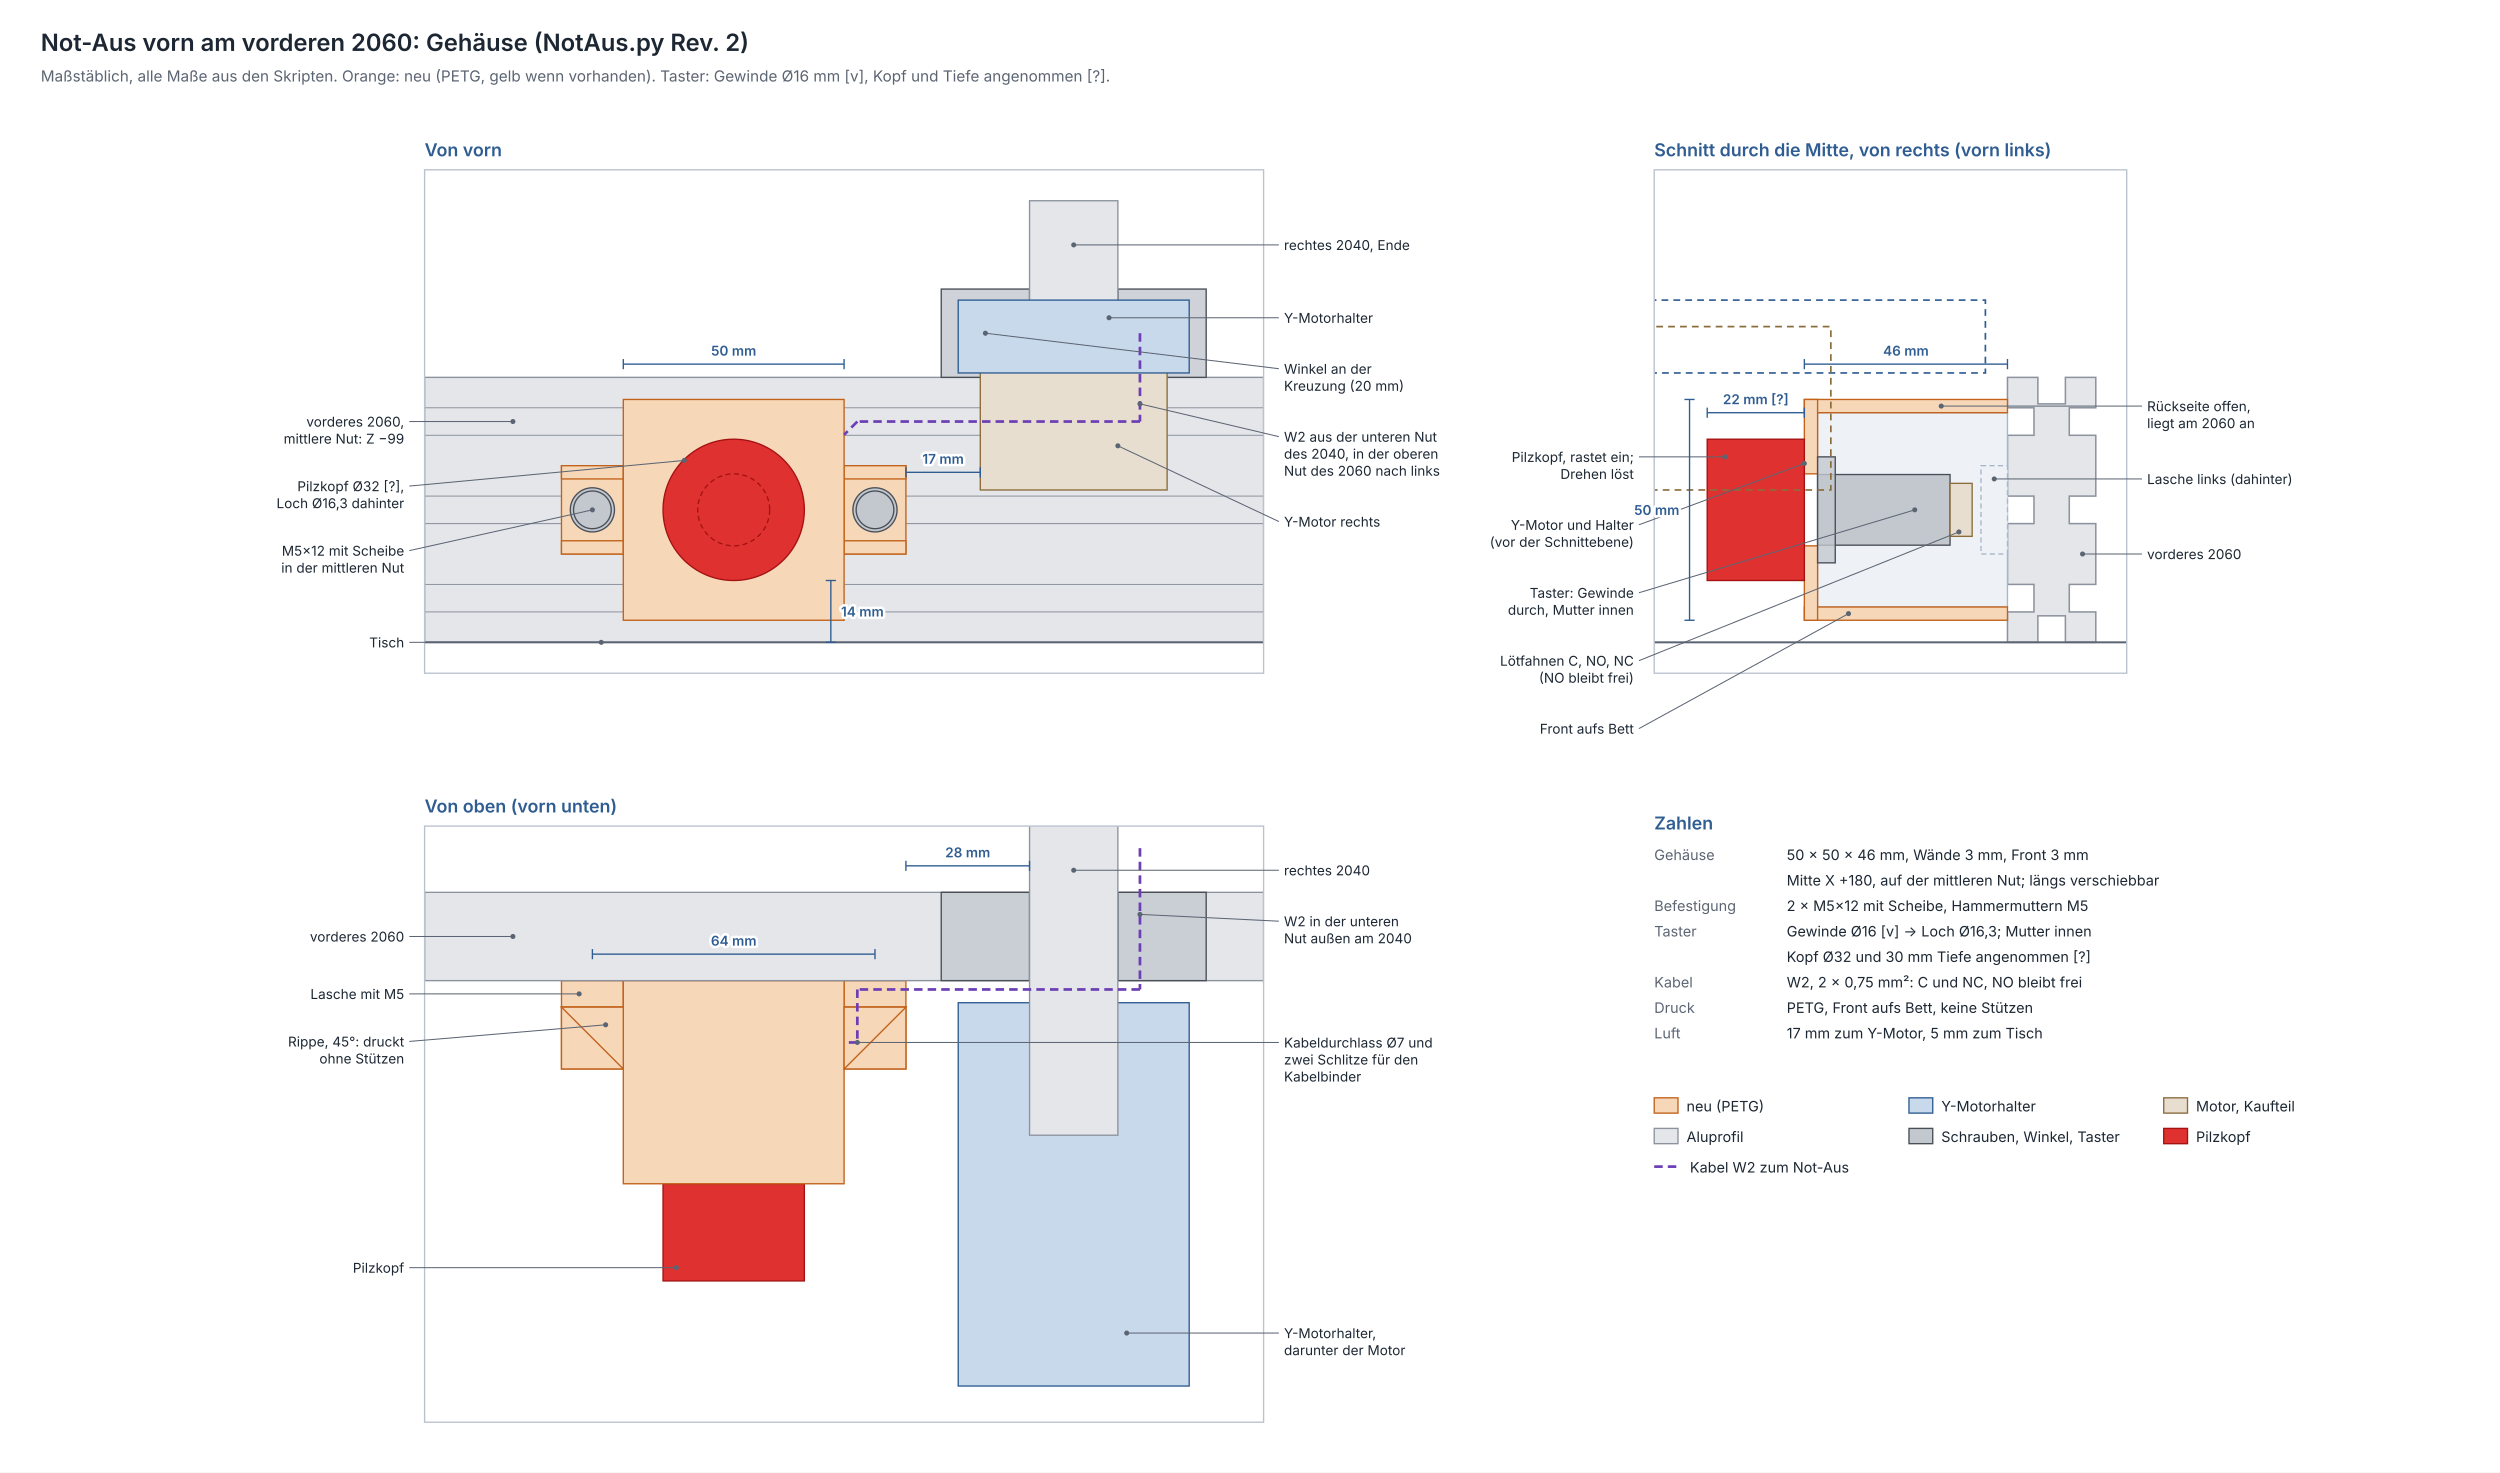
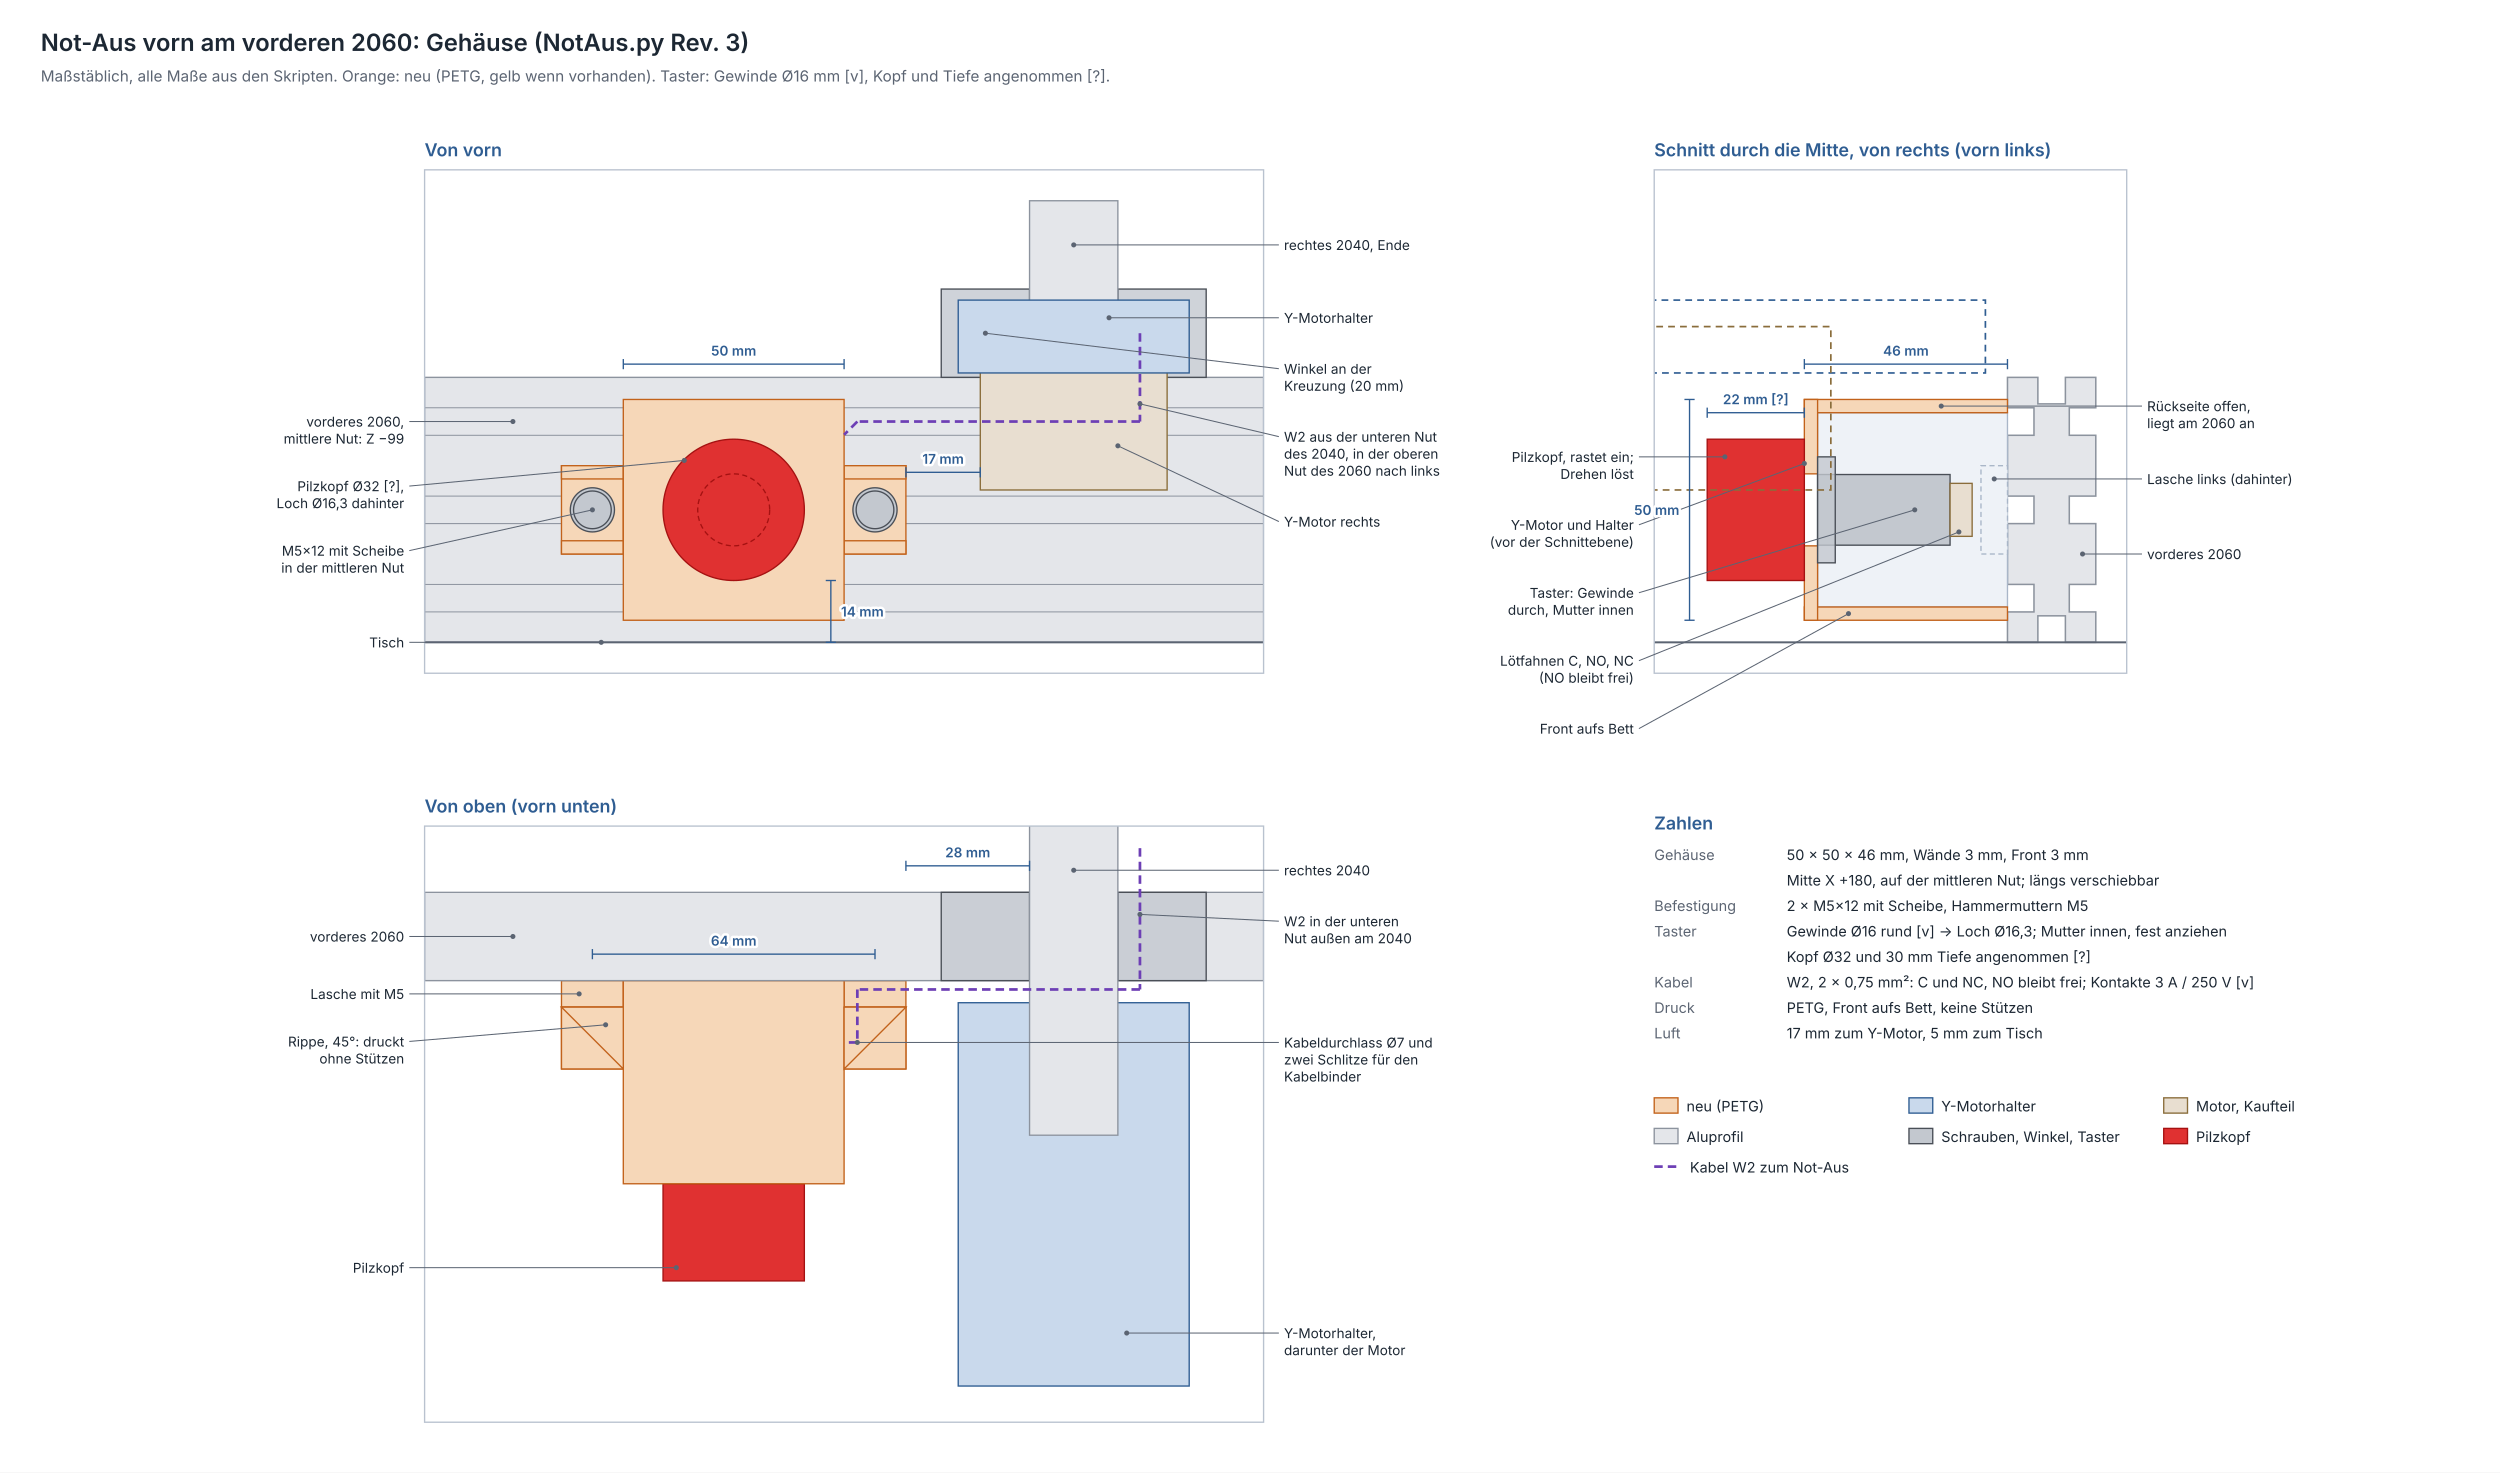
<svg xmlns="http://www.w3.org/2000/svg" width="1472" height="867" viewBox="0 0 1472 867" font-family="Inter, Helvetica, Arial, sans-serif">
  <rect width="1472" height="867" fill="#ffffff" />
-   <text x="24.0" y="30.0" font-size="14" fill="#1c2733" text-anchor="start" font-weight="600">Not-Aus vorn am vorderen 2060: Gehäuse (NotAus.py Rev. 2)</text>
+   <text x="24.0" y="30.0" font-size="14" fill="#1c2733" text-anchor="start" font-weight="600">Not-Aus vorn am vorderen 2060: Gehäuse (NotAus.py Rev. 3)</text>
  <text x="24.0" y="48.0" font-size="9" fill="#5b6472" text-anchor="start">Maßstäblich, alle Maße aus den Skripten. Orange: neu (PETG, gelb wenn vorhanden). Taster: Gewinde Ø16 mm [v], Kopf und Tiefe angenommen [?].</text>
  <clipPath id="vorn">
    <rect x="250.0" y="100.0" width="494.0" height="296.4" />
  </clipPath>
  <g clip-path="url(#vorn)">
    <rect x="250.0" y="222.2" width="494.0" height="156.0" fill="#e4e6ea" stroke="#8c939e" stroke-width="0.8" />
    <rect x="554.2" y="170.2" width="52.0" height="52.0" fill="#c3c8cf" stroke="#4a4f57" stroke-width="0.8" fill-opacity="0.8" />
    <rect x="658.2" y="170.2" width="52.0" height="52.0" fill="#c3c8cf" stroke="#4a4f57" stroke-width="0.8" fill-opacity="0.8" />
    <line x1="250.0" y1="256.3" x2="744.0" y2="256.3" stroke="#8c939e" stroke-width="0.6" />
    <line x1="250.0" y1="240.1" x2="744.0" y2="240.1" stroke="#8c939e" stroke-width="0.6" />
    <line x1="250.0" y1="308.3" x2="744.0" y2="308.3" stroke="#8c939e" stroke-width="0.6" />
    <line x1="250.0" y1="292.1" x2="744.0" y2="292.1" stroke="#8c939e" stroke-width="0.6" />
    <line x1="250.0" y1="360.3" x2="744.0" y2="360.3" stroke="#8c939e" stroke-width="0.6" />
    <line x1="250.0" y1="344.1" x2="744.0" y2="344.1" stroke="#8c939e" stroke-width="0.6" />
    <rect x="330.6" y="274.2" width="36.4" height="52.0" fill="#f6d7b8" stroke="#c2621b" stroke-width="0.8" />
    <rect x="497.0" y="274.2" width="36.4" height="52.0" fill="#f6d7b8" stroke="#c2621b" stroke-width="0.8" />
    <rect x="330.6" y="318.4" width="36.4" height="7.8" fill="#f6d7b8" stroke="#c2621b" stroke-width="0.8" />
    <rect x="330.6" y="274.2" width="36.4" height="7.8" fill="#f6d7b8" stroke="#c2621b" stroke-width="0.8" />
    <rect x="497.0" y="318.4" width="36.4" height="7.8" fill="#f6d7b8" stroke="#c2621b" stroke-width="0.8" />
    <rect x="497.0" y="274.2" width="36.4" height="7.8" fill="#f6d7b8" stroke="#c2621b" stroke-width="0.8" />
    <rect x="606.2" y="118.2" width="52.0" height="104.0" fill="#e4e6ea" stroke="#8c939e" stroke-width="0.8" />
    <rect x="367.0" y="235.2" width="130.0" height="130.0" fill="#f6d7b8" stroke="#c2621b" stroke-width="0.8" />
    <rect x="577.2" y="192.3" width="110.0" height="96.2" fill="#e8ded0" stroke="#8a6d3b" stroke-width="0.8" />
    <rect x="564.2" y="176.7" width="136.0" height="42.9" fill="#c9d9ec" stroke="#2f5d92" stroke-width="0.8" />
    <circle cx="348.8" cy="300.2" r="13.0" fill="#c3c8cf" stroke="#4a4f57" stroke-width="0.8" />
    <circle cx="515.2" cy="300.2" r="13.0" fill="#c3c8cf" stroke="#4a4f57" stroke-width="0.8" />
    <circle cx="348.8" cy="300.2" r="11.1" fill="#c3c8cf" stroke="#4a4f57" stroke-width="0.8" />
    <circle cx="515.2" cy="300.2" r="11.1" fill="#c3c8cf" stroke="#4a4f57" stroke-width="0.8" />
    <circle cx="432.0" cy="300.2" r="41.6" fill="#e03131" stroke="#a51111" stroke-width="0.8" />
    <circle cx="432.0" cy="300.2" r="21.2" fill="none" stroke="#a51111" stroke-width="0.8" stroke-dasharray="3 2" />
    <line x1="250.0" y1="378.2" x2="744.0" y2="378.2" stroke="#5b6472" stroke-width="1.2" />
    <line x1="671.2" y1="196.2" x2="671.2" y2="248.2" stroke="#6d3fb5" stroke-width="1.6" stroke-dasharray="5 3" />
    <line x1="671.2" y1="248.2" x2="504.8" y2="248.2" stroke="#6d3fb5" stroke-width="1.6" stroke-dasharray="5 3" />
    <line x1="504.8" y1="248.2" x2="497.0" y2="256.0" stroke="#6d3fb5" stroke-width="1.6" stroke-dasharray="5 3" />
  </g>
  <rect x="250.0" y="100.0" width="494.0" height="296.4" fill="none" stroke="#b9c2cf" stroke-width="0.8" />
  <text x="250.0" y="92.0" font-size="10.5" fill="#2f5d92" text-anchor="start" font-weight="600">Von vorn</text>
  <line x1="302.0" y1="248.2" x2="241.0" y2="248.2" stroke="#5b6472" stroke-width="0.6" />
  <circle cx="302.0" cy="248.2" r="1.5" fill="#5b6472" />
  <text x="238.0" y="251.2" font-size="8.0" fill="#1c2733" text-anchor="end" stroke="#ffffff" stroke-width="3" stroke-linejoin="round" paint-order="stroke">vorderes 2060,</text>
  <text x="238.0" y="261.2" font-size="8.0" fill="#1c2733" text-anchor="end" stroke="#ffffff" stroke-width="3" stroke-linejoin="round" paint-order="stroke">mittlere Nut: Z −99</text>
  <line x1="402.9" y1="271.1" x2="241.0" y2="286.2" stroke="#5b6472" stroke-width="0.6" />
  <circle cx="402.9" cy="271.1" r="1.5" fill="#5b6472" />
  <text x="238.0" y="289.2" font-size="8.0" fill="#1c2733" text-anchor="end" stroke="#ffffff" stroke-width="3" stroke-linejoin="round" paint-order="stroke">Pilzkopf Ø32 [?],</text>
  <text x="238.0" y="299.2" font-size="8.0" fill="#1c2733" text-anchor="end" stroke="#ffffff" stroke-width="3" stroke-linejoin="round" paint-order="stroke">Loch Ø16,3 dahinter</text>
  <line x1="348.8" y1="300.2" x2="241.0" y2="324.2" stroke="#5b6472" stroke-width="0.6" />
  <circle cx="348.8" cy="300.2" r="1.5" fill="#5b6472" />
  <text x="238.0" y="327.2" font-size="8.0" fill="#1c2733" text-anchor="end" stroke="#ffffff" stroke-width="3" stroke-linejoin="round" paint-order="stroke">M5×12 mit Scheibe</text>
  <text x="238.0" y="337.2" font-size="8.0" fill="#1c2733" text-anchor="end" stroke="#ffffff" stroke-width="3" stroke-linejoin="round" paint-order="stroke">in der mittleren Nut</text>
  <line x1="354.0" y1="378.2" x2="241.0" y2="378.2" stroke="#5b6472" stroke-width="0.6" />
  <circle cx="354.0" cy="378.2" r="1.5" fill="#5b6472" />
  <text x="238.0" y="381.2" font-size="8.0" fill="#1c2733" text-anchor="end" stroke="#ffffff" stroke-width="3" stroke-linejoin="round" paint-order="stroke">Tisch</text>
  <line x1="632.2" y1="144.2" x2="753.0" y2="144.2" stroke="#5b6472" stroke-width="0.6" />
  <circle cx="632.2" cy="144.2" r="1.5" fill="#5b6472" />
  <text x="756.0" y="147.2" font-size="8.0" fill="#1c2733" text-anchor="start" stroke="#ffffff" stroke-width="3" stroke-linejoin="round" paint-order="stroke">rechtes 2040, Ende</text>
  <line x1="653.0" y1="187.1" x2="753.0" y2="187.1" stroke="#5b6472" stroke-width="0.6" />
  <circle cx="653.0" cy="187.1" r="1.5" fill="#5b6472" />
  <text x="756.0" y="190.1" font-size="8.0" fill="#1c2733" text-anchor="start" stroke="#ffffff" stroke-width="3" stroke-linejoin="round" paint-order="stroke">Y-Motorhalter</text>
  <line x1="580.2" y1="196.2" x2="753.0" y2="217.1" stroke="#5b6472" stroke-width="0.6" />
  <circle cx="580.2" cy="196.2" r="1.5" fill="#5b6472" />
  <text x="756.0" y="220.1" font-size="8.0" fill="#1c2733" text-anchor="start" stroke="#ffffff" stroke-width="3" stroke-linejoin="round" paint-order="stroke">Winkel an der</text>
  <text x="756.0" y="230.1" font-size="8.0" fill="#1c2733" text-anchor="start" stroke="#ffffff" stroke-width="3" stroke-linejoin="round" paint-order="stroke">Kreuzung (20 mm)</text>
  <line x1="671.2" y1="237.8" x2="753.0" y2="257.1" stroke="#5b6472" stroke-width="0.6" />
  <circle cx="671.2" cy="237.8" r="1.5" fill="#5b6472" />
  <text x="756.0" y="260.1" font-size="8.0" fill="#1c2733" text-anchor="start" stroke="#ffffff" stroke-width="3" stroke-linejoin="round" paint-order="stroke">W2 aus der unteren Nut</text>
  <text x="756.0" y="270.1" font-size="8.0" fill="#1c2733" text-anchor="start" stroke="#ffffff" stroke-width="3" stroke-linejoin="round" paint-order="stroke">des 2040, in der oberen</text>
  <text x="756.0" y="280.1" font-size="8.0" fill="#1c2733" text-anchor="start" stroke="#ffffff" stroke-width="3" stroke-linejoin="round" paint-order="stroke">Nut des 2060 nach links</text>
  <line x1="658.2" y1="262.5" x2="753.0" y2="307.1" stroke="#5b6472" stroke-width="0.6" />
  <circle cx="658.2" cy="262.5" r="1.5" fill="#5b6472" />
  <text x="756.0" y="310.1" font-size="8.0" fill="#1c2733" text-anchor="start" stroke="#ffffff" stroke-width="3" stroke-linejoin="round" paint-order="stroke">Y-Motor rechts</text>
  <line x1="367.0" y1="214.4" x2="497.0" y2="214.4" stroke="#2f5d92" stroke-width="0.8" />
  <line x1="367.0" y1="211.4" x2="367.0" y2="217.4" stroke="#2f5d92" stroke-width="0.8" />
  <line x1="497.0" y1="211.4" x2="497.0" y2="217.4" stroke="#2f5d92" stroke-width="0.8" />
  <text x="432.0" y="209.4" font-size="8.0" fill="#2f5d92" text-anchor="middle" font-weight="600" stroke="#ffffff" stroke-width="3" stroke-linejoin="round" paint-order="stroke">50 mm</text>
  <line x1="533.4" y1="278.1" x2="577.2" y2="278.1" stroke="#2f5d92" stroke-width="0.8" />
  <line x1="533.4" y1="275.1" x2="533.4" y2="281.1" stroke="#2f5d92" stroke-width="0.8" />
  <line x1="577.2" y1="275.1" x2="577.2" y2="281.1" stroke="#2f5d92" stroke-width="0.8" />
  <text x="555.3" y="273.1" font-size="8.0" fill="#2f5d92" text-anchor="middle" font-weight="600" stroke="#ffffff" stroke-width="3" stroke-linejoin="round" paint-order="stroke">17 mm</text>
  <line x1="489.2" y1="378.2" x2="489.2" y2="341.8" stroke="#2f5d92" stroke-width="0.8" />
  <line x1="486.2" y1="378.2" x2="492.2" y2="378.2" stroke="#2f5d92" stroke-width="0.8" />
  <line x1="486.2" y1="341.8" x2="492.2" y2="341.8" stroke="#2f5d92" stroke-width="0.8" />
  <text x="495.2" y="363.0" font-size="8.0" fill="#2f5d92" text-anchor="start" font-weight="600" stroke="#ffffff" stroke-width="3" stroke-linejoin="round" paint-order="stroke">14 mm</text>
  <clipPath id="schnitt">
    <rect x="974.0" y="100.0" width="278.2" height="296.4" />
  </clipPath>
  <g clip-path="url(#schnitt)">
    <polygon points="1234.0,378.2 1216.1,378.2 1216.1,362.6 1199.9,362.6 1199.9,378.2 1182.0,378.2 1182.0,360.3 1197.6,360.3 1197.6,344.1 1182.0,344.1 1182.0,308.3 1197.6,308.3 1197.6,292.1 1182.0,292.1 1182.0,256.3 1197.6,256.3 1197.6,240.1 1182.0,240.1 1182.0,222.2 1199.9,222.2 1199.9,237.8 1216.1,237.8 1216.1,222.2 1234.0,222.2 1234.0,240.1 1218.4,240.1 1218.4,256.3 1234.0,256.3 1234.0,292.1 1218.4,292.1 1218.4,308.3 1234.0,308.3 1234.0,344.1 1218.4,344.1 1218.4,360.3 1234.0,360.3" fill="#e4e6ea" stroke="#8c939e" stroke-width="0.9" />
    <rect x="1070.2" y="243.0" width="111.8" height="114.4" fill="#eef2f7" stroke="#a9b6c8" stroke-width="0.8" />
    <rect x="1166.4" y="274.2" width="15.6" height="52.0" fill="#eef2f7" stroke="#a9b6c8" stroke-width="0.8" stroke-dasharray="3 2" />
    <rect x="1062.4" y="235.2" width="119.6" height="7.8" fill="#f6d7b8" stroke="#c2621b" stroke-width="0.8" />
    <rect x="1062.4" y="357.4" width="119.6" height="7.8" fill="#f6d7b8" stroke="#c2621b" stroke-width="0.8" />
    <rect x="1062.4" y="235.2" width="7.8" height="43.8" fill="#f6d7b8" stroke="#c2621b" stroke-width="0.8" />
    <rect x="1062.4" y="321.4" width="7.8" height="43.8" fill="#f6d7b8" stroke="#c2621b" stroke-width="0.8" />
    <rect x="1070.2" y="279.4" width="78.0" height="41.6" fill="#c3c8cf" stroke="#4a4f57" stroke-width="0.8" />
    <rect x="1070.2" y="269.0" width="10.4" height="62.4" fill="#c3c8cf" stroke="#4a4f57" stroke-width="0.8" fill-opacity="0.8" />
    <rect x="1005.2" y="258.6" width="57.2" height="83.2" fill="#e03131" stroke="#a51111" stroke-width="0.8" />
    <rect x="1148.2" y="284.6" width="13.0" height="31.2" fill="#e8ded0" stroke="#8a6d3b" stroke-width="0.8" />
    <line x1="1252.2" y1="378.2" x2="974.0" y2="378.2" stroke="#5b6472" stroke-width="1.2" />
    <rect x="943.3" y="176.7" width="225.7" height="42.9" fill="none" stroke="#2f5d92" stroke-width="1.0" stroke-dasharray="4 3" />
    <rect x="947.2" y="192.3" width="130.8" height="96.2" fill="none" stroke="#8a6d3b" stroke-width="1.0" stroke-dasharray="4 3" />
  </g>
  <rect x="974.0" y="100.0" width="278.2" height="296.4" fill="none" stroke="#b9c2cf" stroke-width="0.8" />
  <text x="974.0" y="92.0" font-size="10.5" fill="#2f5d92" text-anchor="start" font-weight="600">Schnitt durch die Mitte, von rechts (vorn links)</text>
  <line x1="1015.6" y1="269.0" x2="965.0" y2="269.0" stroke="#5b6472" stroke-width="0.6" />
  <circle cx="1015.6" cy="269.0" r="1.5" fill="#5b6472" />
  <text x="962.0" y="272.0" font-size="8.0" fill="#1c2733" text-anchor="end" stroke="#ffffff" stroke-width="3" stroke-linejoin="round" paint-order="stroke">Pilzkopf, rastet ein;</text>
  <text x="962.0" y="282.0" font-size="8.0" fill="#1c2733" text-anchor="end" stroke="#ffffff" stroke-width="3" stroke-linejoin="round" paint-order="stroke">Drehen löst</text>
  <line x1="1062.4" y1="272.9" x2="965.0" y2="309.0" stroke="#5b6472" stroke-width="0.6" />
  <circle cx="1062.4" cy="272.9" r="1.5" fill="#5b6472" />
  <text x="962.0" y="312.0" font-size="8.0" fill="#1c2733" text-anchor="end" stroke="#ffffff" stroke-width="3" stroke-linejoin="round" paint-order="stroke">Y-Motor und Halter</text>
  <text x="962.0" y="322.0" font-size="8.0" fill="#1c2733" text-anchor="end" stroke="#ffffff" stroke-width="3" stroke-linejoin="round" paint-order="stroke">(vor der Schnittebene)</text>
  <line x1="1127.4" y1="300.2" x2="965.0" y2="349.0" stroke="#5b6472" stroke-width="0.6" />
  <circle cx="1127.4" cy="300.2" r="1.5" fill="#5b6472" />
  <text x="962.0" y="352.0" font-size="8.0" fill="#1c2733" text-anchor="end" stroke="#ffffff" stroke-width="3" stroke-linejoin="round" paint-order="stroke">Taster: Gewinde</text>
  <text x="962.0" y="362.0" font-size="8.0" fill="#1c2733" text-anchor="end" stroke="#ffffff" stroke-width="3" stroke-linejoin="round" paint-order="stroke">durch, Mutter innen</text>
  <line x1="1153.4" y1="313.2" x2="965.0" y2="389.0" stroke="#5b6472" stroke-width="0.6" />
  <circle cx="1153.4" cy="313.2" r="1.5" fill="#5b6472" />
  <text x="962.0" y="392.0" font-size="8.0" fill="#1c2733" text-anchor="end" stroke="#ffffff" stroke-width="3" stroke-linejoin="round" paint-order="stroke">Lötfahnen C, NO, NC</text>
  <text x="962.0" y="402.0" font-size="8.0" fill="#1c2733" text-anchor="end" stroke="#ffffff" stroke-width="3" stroke-linejoin="round" paint-order="stroke">(NO bleibt frei)</text>
  <line x1="1088.4" y1="361.3" x2="965.0" y2="429.0" stroke="#5b6472" stroke-width="0.6" />
  <circle cx="1088.4" cy="361.3" r="1.5" fill="#5b6472" />
  <text x="962.0" y="432.0" font-size="8.0" fill="#1c2733" text-anchor="end" stroke="#ffffff" stroke-width="3" stroke-linejoin="round" paint-order="stroke">Front aufs Bett</text>
  <line x1="1143.0" y1="239.1" x2="1261.2" y2="239.1" stroke="#5b6472" stroke-width="0.6" />
  <circle cx="1143.0" cy="239.1" r="1.5" fill="#5b6472" />
  <text x="1264.2" y="242.1" font-size="8.0" fill="#1c2733" text-anchor="start" stroke="#ffffff" stroke-width="3" stroke-linejoin="round" paint-order="stroke">Rückseite offen,</text>
  <text x="1264.2" y="252.1" font-size="8.0" fill="#1c2733" text-anchor="start" stroke="#ffffff" stroke-width="3" stroke-linejoin="round" paint-order="stroke">liegt am 2060 an</text>
  <line x1="1174.2" y1="282.0" x2="1261.2" y2="282.0" stroke="#5b6472" stroke-width="0.6" />
  <circle cx="1174.2" cy="282.0" r="1.5" fill="#5b6472" />
  <text x="1264.2" y="285.0" font-size="8.0" fill="#1c2733" text-anchor="start" stroke="#ffffff" stroke-width="3" stroke-linejoin="round" paint-order="stroke">Lasche links (dahinter)</text>
  <line x1="1226.2" y1="326.2" x2="1261.2" y2="326.2" stroke="#5b6472" stroke-width="0.6" />
  <circle cx="1226.2" cy="326.2" r="1.5" fill="#5b6472" />
  <text x="1264.2" y="329.2" font-size="8.0" fill="#1c2733" text-anchor="start" stroke="#ffffff" stroke-width="3" stroke-linejoin="round" paint-order="stroke">vorderes 2060</text>
  <line x1="1182.0" y1="214.4" x2="1062.4" y2="214.4" stroke="#2f5d92" stroke-width="0.8" />
  <line x1="1182.0" y1="211.4" x2="1182.0" y2="217.4" stroke="#2f5d92" stroke-width="0.8" />
  <line x1="1062.4" y1="211.4" x2="1062.4" y2="217.4" stroke="#2f5d92" stroke-width="0.8" />
  <text x="1122.2" y="209.4" font-size="8.0" fill="#2f5d92" text-anchor="middle" font-weight="600" stroke="#ffffff" stroke-width="3" stroke-linejoin="round" paint-order="stroke">46 mm</text>
  <line x1="1062.4" y1="243.0" x2="1005.2" y2="243.0" stroke="#2f5d92" stroke-width="0.8" />
  <line x1="1062.4" y1="240.0" x2="1062.4" y2="246.0" stroke="#2f5d92" stroke-width="0.8" />
  <line x1="1005.2" y1="240.0" x2="1005.2" y2="246.0" stroke="#2f5d92" stroke-width="0.8" />
  <text x="1033.8" y="238.0" font-size="8.0" fill="#2f5d92" text-anchor="middle" font-weight="600" stroke="#ffffff" stroke-width="3" stroke-linejoin="round" paint-order="stroke">22 mm [?]</text>
  <line x1="994.8" y1="365.2" x2="994.8" y2="235.2" stroke="#2f5d92" stroke-width="0.8" />
  <line x1="991.8" y1="365.2" x2="997.8" y2="365.2" stroke="#2f5d92" stroke-width="0.8" />
  <line x1="991.8" y1="235.2" x2="997.8" y2="235.2" stroke="#2f5d92" stroke-width="0.8" />
  <text x="988.8" y="303.2" font-size="8.0" fill="#2f5d92" text-anchor="end" font-weight="600" stroke="#ffffff" stroke-width="3" stroke-linejoin="round" paint-order="stroke">50 mm</text>
  <clipPath id="oben">
    <rect x="250.0" y="486.4" width="494.0" height="351.0" />
  </clipPath>
  <g clip-path="url(#oben)">
    <rect x="330.6" y="593.0" width="36.4" height="36.4" fill="#f6d7b8" stroke="#c2621b" stroke-width="0.8" />
    <rect x="497.0" y="593.0" width="36.4" height="36.4" fill="#f6d7b8" stroke="#c2621b" stroke-width="0.8" />
    <rect x="337.8" y="593.0" width="22.1" height="15.6" fill="#c3c8cf" stroke="#4a4f57" stroke-width="0.8" />
    <rect x="504.1" y="593.0" width="22.1" height="15.6" fill="#c3c8cf" stroke="#4a4f57" stroke-width="0.8" />
    <rect x="330.6" y="577.4" width="36.4" height="15.6" fill="#f6d7b8" stroke="#c2621b" stroke-width="0.8" />
    <rect x="330.6" y="593.0" width="36.4" height="36.4" fill="#f6d7b8" stroke="#c2621b" stroke-width="0.8" />
    <rect x="497.0" y="577.4" width="36.4" height="15.6" fill="#f6d7b8" stroke="#c2621b" stroke-width="0.8" />
    <rect x="497.0" y="593.0" width="36.4" height="36.4" fill="#f6d7b8" stroke="#c2621b" stroke-width="0.8" />
    <rect x="390.4" y="697.0" width="83.2" height="57.2" fill="#e03131" stroke="#a51111" stroke-width="0.8" />
    <rect x="367.0" y="577.4" width="130.0" height="119.6" fill="#f6d7b8" stroke="#c2621b" stroke-width="0.8" />
    <polygon points="367.0,593.0 330.6,593.0 367.0,629.4" fill="#f6d7b8" stroke="#c2621b" stroke-width="0.8" />
    <polygon points="497.0,593.0 533.4,593.0 497.0,629.4" fill="#f6d7b8" stroke="#c2621b" stroke-width="0.8" />
    <rect x="250.0" y="525.4" width="494.0" height="52.0" fill="#e4e6ea" stroke="#8c939e" stroke-width="0.8" />
    <rect x="577.2" y="681.4" width="110.0" height="130.8" fill="none" stroke="#8a6d3b" stroke-width="1.0" stroke-dasharray="4 3" />
    <rect x="564.2" y="590.4" width="136.0" height="225.7" fill="#c9d9ec" stroke="#2f5d92" stroke-width="0.8" />
    <rect x="554.2" y="525.4" width="52.0" height="52.0" fill="#c3c8cf" stroke="#4a4f57" stroke-width="0.8" fill-opacity="0.8" />
    <rect x="658.2" y="525.4" width="52.0" height="52.0" fill="#c3c8cf" stroke="#4a4f57" stroke-width="0.8" fill-opacity="0.8" />
    <rect x="606.2" y="434.4" width="52.0" height="234.0" fill="#e4e6ea" stroke="#8c939e" stroke-width="0.8" />
    <line x1="671.2" y1="499.4" x2="671.2" y2="582.6" stroke="#6d3fb5" stroke-width="1.6" stroke-dasharray="5 3" />
    <line x1="671.2" y1="582.6" x2="504.8" y2="582.6" stroke="#6d3fb5" stroke-width="1.6" stroke-dasharray="5 3" />
    <line x1="504.8" y1="582.6" x2="504.8" y2="613.8" stroke="#6d3fb5" stroke-width="1.6" stroke-dasharray="5 3" />
    <line x1="504.8" y1="613.8" x2="497.0" y2="613.8" stroke="#6d3fb5" stroke-width="1.6" stroke-dasharray="5 3" />
  </g>
  <rect x="250.0" y="486.4" width="494.0" height="351.0" fill="none" stroke="#b9c2cf" stroke-width="0.8" />
  <text x="250.0" y="478.4" font-size="10.5" fill="#2f5d92" text-anchor="start" font-weight="600">Von oben (vorn unten)</text>
  <line x1="302.0" y1="551.4" x2="241.0" y2="551.4" stroke="#5b6472" stroke-width="0.6" />
  <circle cx="302.0" cy="551.4" r="1.5" fill="#5b6472" />
  <text x="238.0" y="554.4" font-size="8.0" fill="#1c2733" text-anchor="end" stroke="#ffffff" stroke-width="3" stroke-linejoin="round" paint-order="stroke">vorderes 2060</text>
  <line x1="341.0" y1="585.2" x2="241.0" y2="585.2" stroke="#5b6472" stroke-width="0.6" />
  <circle cx="341.0" cy="585.2" r="1.5" fill="#5b6472" />
  <text x="238.0" y="588.2" font-size="8.0" fill="#1c2733" text-anchor="end" stroke="#ffffff" stroke-width="3" stroke-linejoin="round" paint-order="stroke">Lasche mit M5</text>
  <line x1="356.6" y1="603.4" x2="241.0" y2="613.2" stroke="#5b6472" stroke-width="0.6" />
  <circle cx="356.6" cy="603.4" r="1.5" fill="#5b6472" />
  <text x="238.0" y="616.2" font-size="8.0" fill="#1c2733" text-anchor="end" stroke="#ffffff" stroke-width="3" stroke-linejoin="round" paint-order="stroke">Rippe, 45°: druckt</text>
  <text x="238.0" y="626.2" font-size="8.0" fill="#1c2733" text-anchor="end" stroke="#ffffff" stroke-width="3" stroke-linejoin="round" paint-order="stroke">ohne Stützen</text>
  <line x1="398.2" y1="746.4" x2="241.0" y2="746.4" stroke="#5b6472" stroke-width="0.6" />
  <circle cx="398.2" cy="746.4" r="1.5" fill="#5b6472" />
  <text x="238.0" y="749.4" font-size="8.0" fill="#1c2733" text-anchor="end" stroke="#ffffff" stroke-width="3" stroke-linejoin="round" paint-order="stroke">Pilzkopf</text>
  <line x1="632.2" y1="512.4" x2="753.0" y2="512.4" stroke="#5b6472" stroke-width="0.6" />
  <circle cx="632.2" cy="512.4" r="1.5" fill="#5b6472" />
  <text x="756.0" y="515.4" font-size="8.0" fill="#1c2733" text-anchor="start" stroke="#ffffff" stroke-width="3" stroke-linejoin="round" paint-order="stroke">rechtes 2040</text>
  <line x1="671.2" y1="538.4" x2="753.0" y2="542.4" stroke="#5b6472" stroke-width="0.6" />
  <circle cx="671.2" cy="538.4" r="1.5" fill="#5b6472" />
  <text x="756.0" y="545.4" font-size="8.0" fill="#1c2733" text-anchor="start" stroke="#ffffff" stroke-width="3" stroke-linejoin="round" paint-order="stroke">W2 in der unteren</text>
  <text x="756.0" y="555.4" font-size="8.0" fill="#1c2733" text-anchor="start" stroke="#ffffff" stroke-width="3" stroke-linejoin="round" paint-order="stroke">Nut außen am 2040</text>
  <line x1="504.8" y1="613.8" x2="753.0" y2="613.8" stroke="#5b6472" stroke-width="0.6" />
  <circle cx="504.8" cy="613.8" r="1.5" fill="#5b6472" />
  <text x="756.0" y="616.8" font-size="8.0" fill="#1c2733" text-anchor="start" stroke="#ffffff" stroke-width="3" stroke-linejoin="round" paint-order="stroke">Kabeldurchlass Ø7 und</text>
  <text x="756.0" y="626.8" font-size="8.0" fill="#1c2733" text-anchor="start" stroke="#ffffff" stroke-width="3" stroke-linejoin="round" paint-order="stroke">zwei Schlitze für den</text>
  <text x="756.0" y="636.8" font-size="8.0" fill="#1c2733" text-anchor="start" stroke="#ffffff" stroke-width="3" stroke-linejoin="round" paint-order="stroke">Kabelbinder</text>
  <line x1="663.4" y1="784.9" x2="753.0" y2="784.9" stroke="#5b6472" stroke-width="0.6" />
  <circle cx="663.4" cy="784.9" r="1.5" fill="#5b6472" />
  <text x="756.0" y="787.9" font-size="8.0" fill="#1c2733" text-anchor="start" stroke="#ffffff" stroke-width="3" stroke-linejoin="round" paint-order="stroke">Y-Motorhalter,</text>
  <text x="756.0" y="797.9" font-size="8.0" fill="#1c2733" text-anchor="start" stroke="#ffffff" stroke-width="3" stroke-linejoin="round" paint-order="stroke">darunter der Motor</text>
  <line x1="348.8" y1="561.8" x2="515.2" y2="561.8" stroke="#2f5d92" stroke-width="0.8" />
  <line x1="348.8" y1="558.8" x2="348.8" y2="564.8" stroke="#2f5d92" stroke-width="0.8" />
  <line x1="515.2" y1="558.8" x2="515.2" y2="564.8" stroke="#2f5d92" stroke-width="0.8" />
  <text x="432.0" y="556.8" font-size="8.0" fill="#2f5d92" text-anchor="middle" font-weight="600" stroke="#ffffff" stroke-width="3" stroke-linejoin="round" paint-order="stroke">64 mm</text>
  <line x1="533.4" y1="509.8" x2="606.2" y2="509.8" stroke="#2f5d92" stroke-width="0.8" />
  <line x1="533.4" y1="506.8" x2="533.4" y2="512.8" stroke="#2f5d92" stroke-width="0.8" />
  <line x1="606.2" y1="506.8" x2="606.2" y2="512.8" stroke="#2f5d92" stroke-width="0.8" />
  <text x="569.8" y="504.8" font-size="8.0" fill="#2f5d92" text-anchor="middle" font-weight="600" stroke="#ffffff" stroke-width="3" stroke-linejoin="round" paint-order="stroke">28 mm</text>
  <text x="974.0" y="488.4" font-size="10.5" fill="#2f5d92" text-anchor="start" font-weight="600">Zahlen</text>
  <text x="974.0" y="506.4" font-size="8.5" fill="#5b6472" text-anchor="start">Gehäuse</text>
  <text x="1052.0" y="506.4" font-size="8.5" fill="#1c2733" text-anchor="start">50 × 50 × 46 mm, Wände 3 mm, Front 3 mm</text>
  <text x="974.0" y="521.4" font-size="8.5" fill="#5b6472" text-anchor="start" />
  <text x="1052.0" y="521.4" font-size="8.5" fill="#1c2733" text-anchor="start">Mitte X +180, auf der mittleren Nut; längs verschiebbar</text>
  <text x="974.0" y="536.4" font-size="8.5" fill="#5b6472" text-anchor="start">Befestigung</text>
  <text x="1052.0" y="536.4" font-size="8.5" fill="#1c2733" text-anchor="start">2 × M5×12 mit Scheibe, Hammermuttern M5</text>
  <text x="974.0" y="551.4" font-size="8.5" fill="#5b6472" text-anchor="start">Taster</text>
-   <text x="1052.0" y="551.4" font-size="8.5" fill="#1c2733" text-anchor="start">Gewinde Ø16 [v] → Loch Ø16,3; Mutter innen</text>
+   <text x="1052.0" y="551.4" font-size="8.5" fill="#1c2733" text-anchor="start">Gewinde Ø16 rund [v] → Loch Ø16,3; Mutter innen, fest anziehen</text>
  <text x="974.0" y="566.4" font-size="8.5" fill="#5b6472" text-anchor="start" />
  <text x="1052.0" y="566.4" font-size="8.5" fill="#1c2733" text-anchor="start">Kopf Ø32 und 30 mm Tiefe angenommen [?]</text>
  <text x="974.0" y="581.4" font-size="8.5" fill="#5b6472" text-anchor="start">Kabel</text>
-   <text x="1052.0" y="581.4" font-size="8.5" fill="#1c2733" text-anchor="start">W2, 2 × 0,75 mm²: C und NC, NO bleibt frei</text>
+   <text x="1052.0" y="581.4" font-size="8.5" fill="#1c2733" text-anchor="start">W2, 2 × 0,75 mm²: C und NC, NO bleibt frei; Kontakte 3 A / 250 V [v]</text>
  <text x="974.0" y="596.4" font-size="8.5" fill="#5b6472" text-anchor="start">Druck</text>
  <text x="1052.0" y="596.4" font-size="8.5" fill="#1c2733" text-anchor="start">PETG, Front aufs Bett, keine Stützen</text>
  <text x="974.0" y="611.4" font-size="8.5" fill="#5b6472" text-anchor="start">Luft</text>
  <text x="1052.0" y="611.4" font-size="8.5" fill="#1c2733" text-anchor="start">17 mm zum Y-Motor, 5 mm zum Tisch</text>
  <rect x="974.0" y="646.4" width="14.0" height="9.0" fill="#f6d7b8" stroke="#c2621b" stroke-width="0.8" />
  <text x="993.0" y="654.4" font-size="8.5" fill="#1c2733" text-anchor="start">neu (PETG)</text>
  <rect x="1124.0" y="646.4" width="14.0" height="9.0" fill="#c9d9ec" stroke="#2f5d92" stroke-width="0.8" />
  <text x="1143.0" y="654.4" font-size="8.5" fill="#1c2733" text-anchor="start">Y-Motorhalter</text>
  <rect x="1274.0" y="646.4" width="14.0" height="9.0" fill="#e8ded0" stroke="#8a6d3b" stroke-width="0.8" />
  <text x="1293.0" y="654.4" font-size="8.5" fill="#1c2733" text-anchor="start">Motor, Kaufteil</text>
  <rect x="974.0" y="664.4" width="14.0" height="9.0" fill="#e4e6ea" stroke="#8c939e" stroke-width="0.8" />
  <text x="993.0" y="672.4" font-size="8.5" fill="#1c2733" text-anchor="start">Aluprofil</text>
  <rect x="1124.0" y="664.4" width="14.0" height="9.0" fill="#c3c8cf" stroke="#4a4f57" stroke-width="0.8" />
  <text x="1143.0" y="672.4" font-size="8.5" fill="#1c2733" text-anchor="start">Schrauben, Winkel, Taster</text>
  <rect x="1274.0" y="664.4" width="14.0" height="9.0" fill="#e03131" stroke="#a51111" stroke-width="0.8" />
  <text x="1293.0" y="672.4" font-size="8.5" fill="#1c2733" text-anchor="start">Pilzkopf</text>
  <line x1="974.0" y1="686.9" x2="990.0" y2="686.9" stroke="#6d3fb5" stroke-width="1.6" stroke-dasharray="5 3" />
  <text x="995.0" y="690.4" font-size="8.5" fill="#1c2733" text-anchor="start">Kabel W2 zum Not-Aus</text>
</svg>
